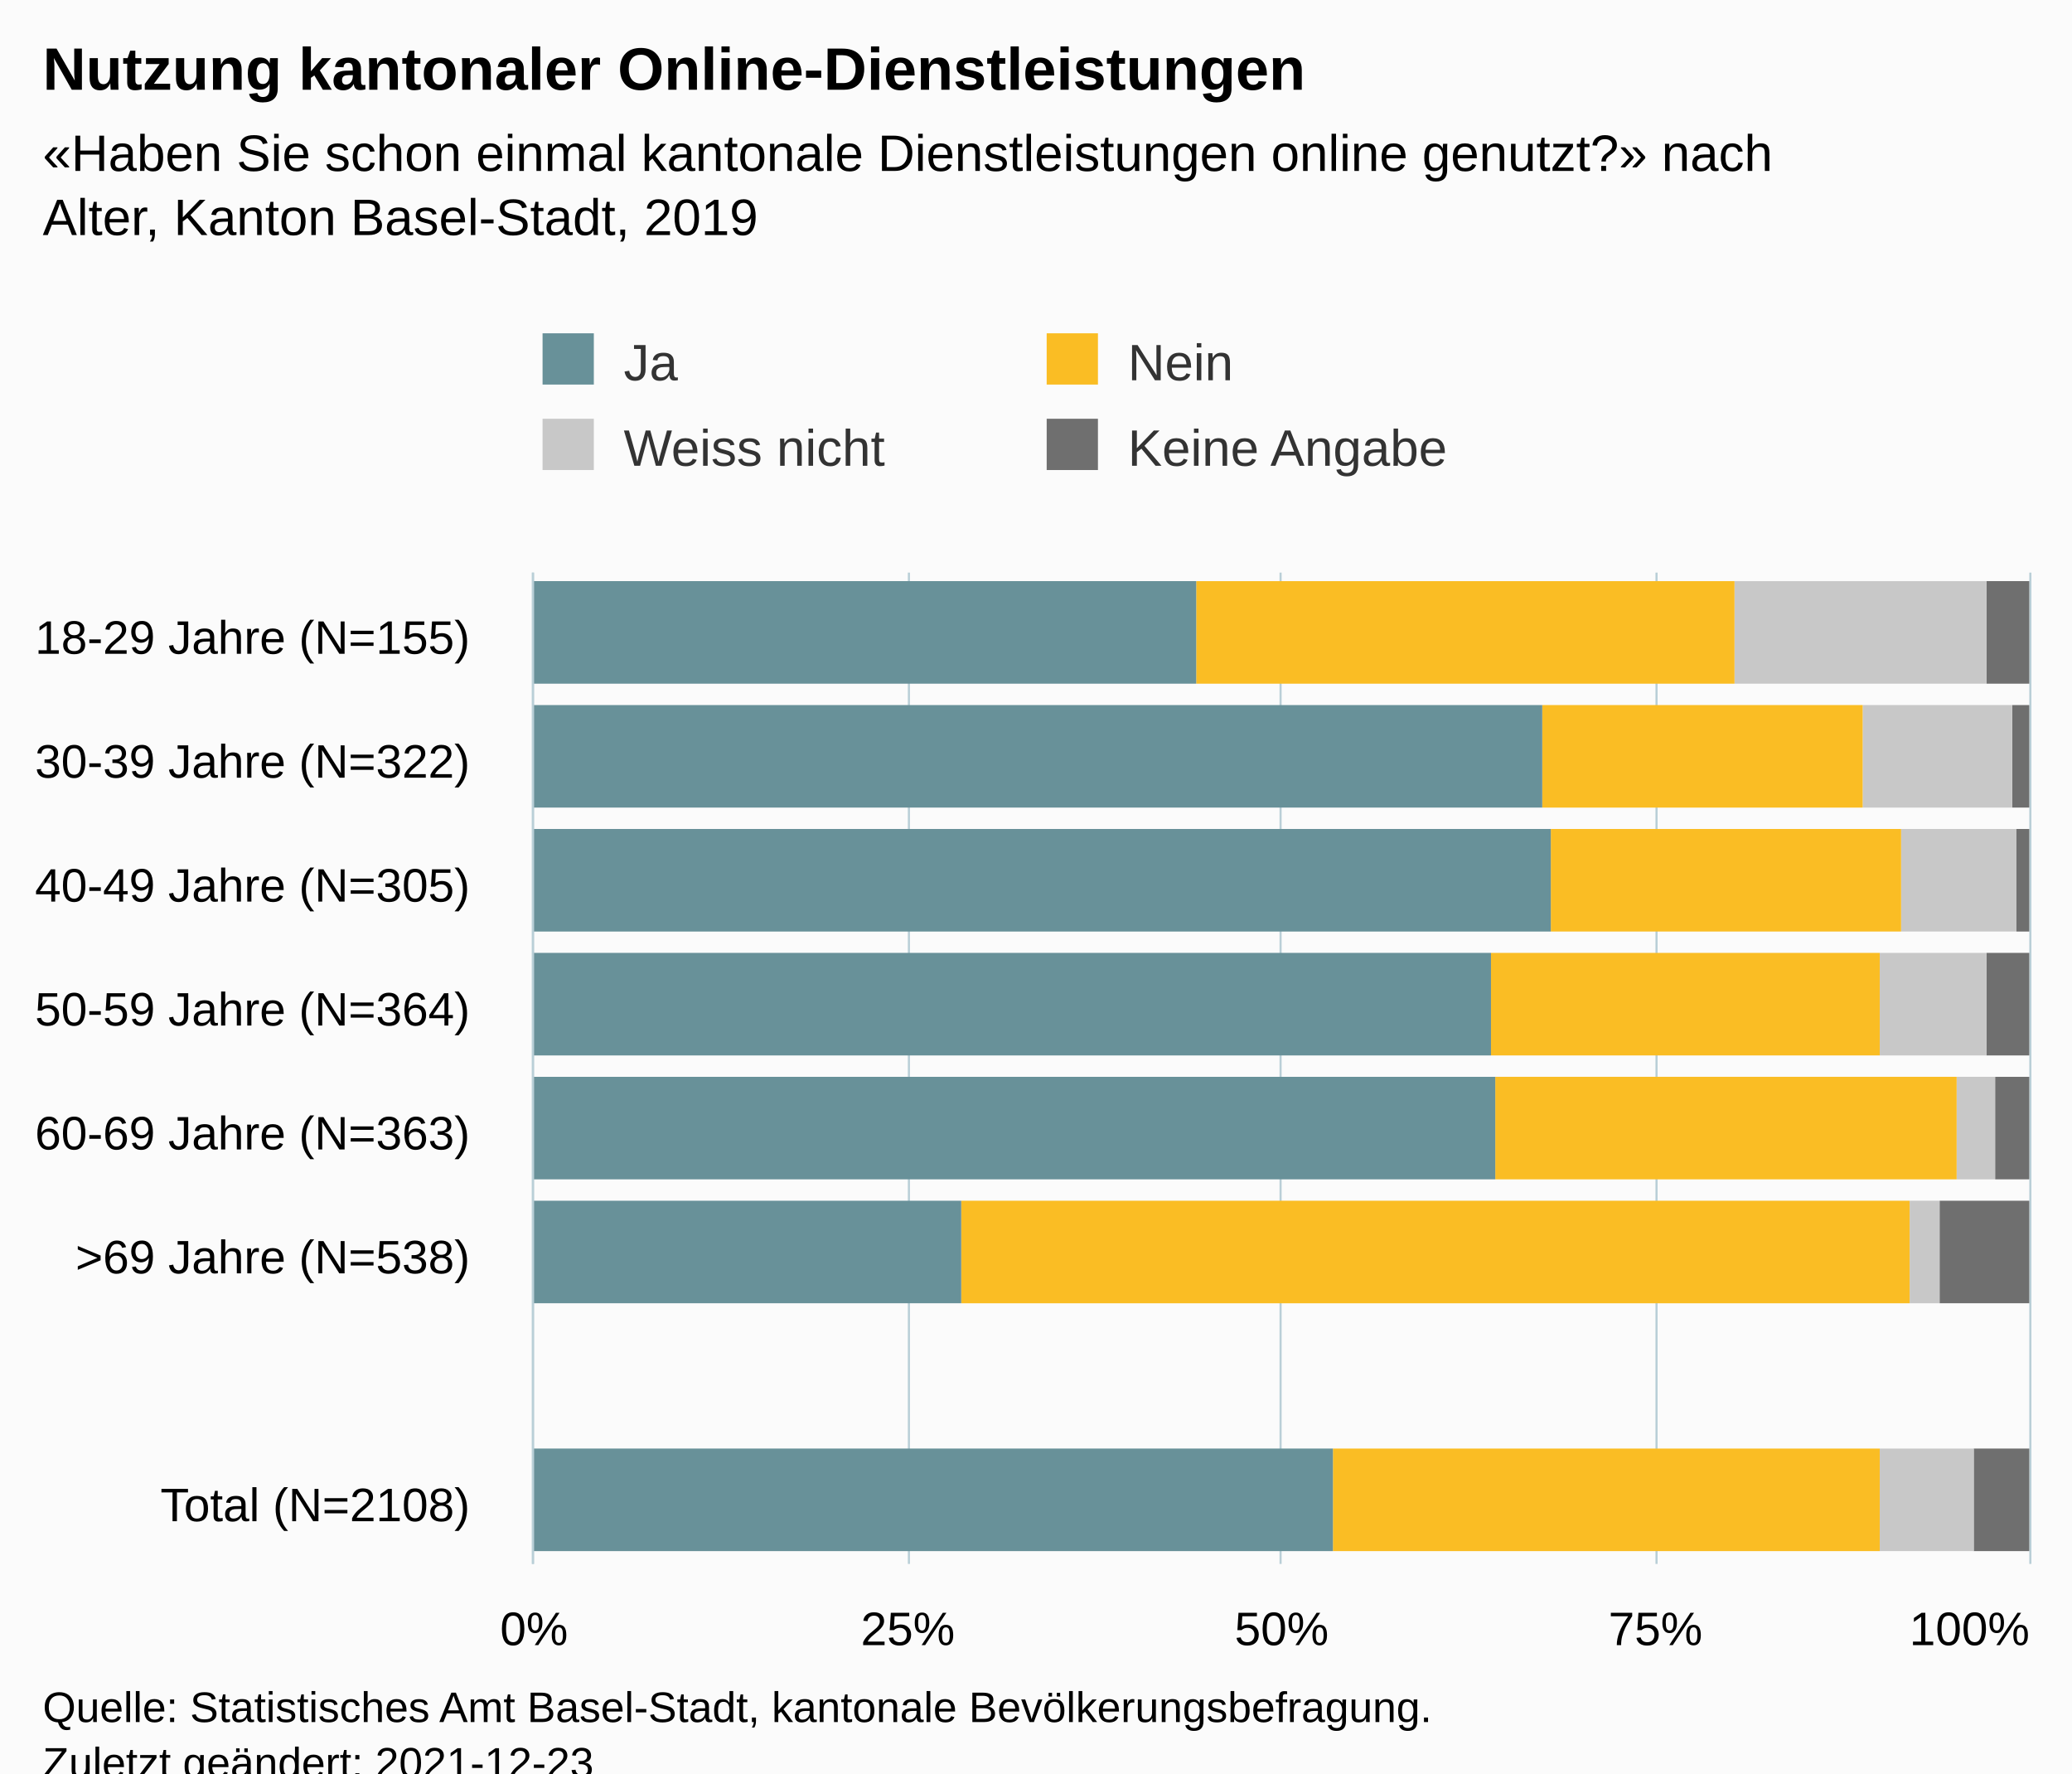
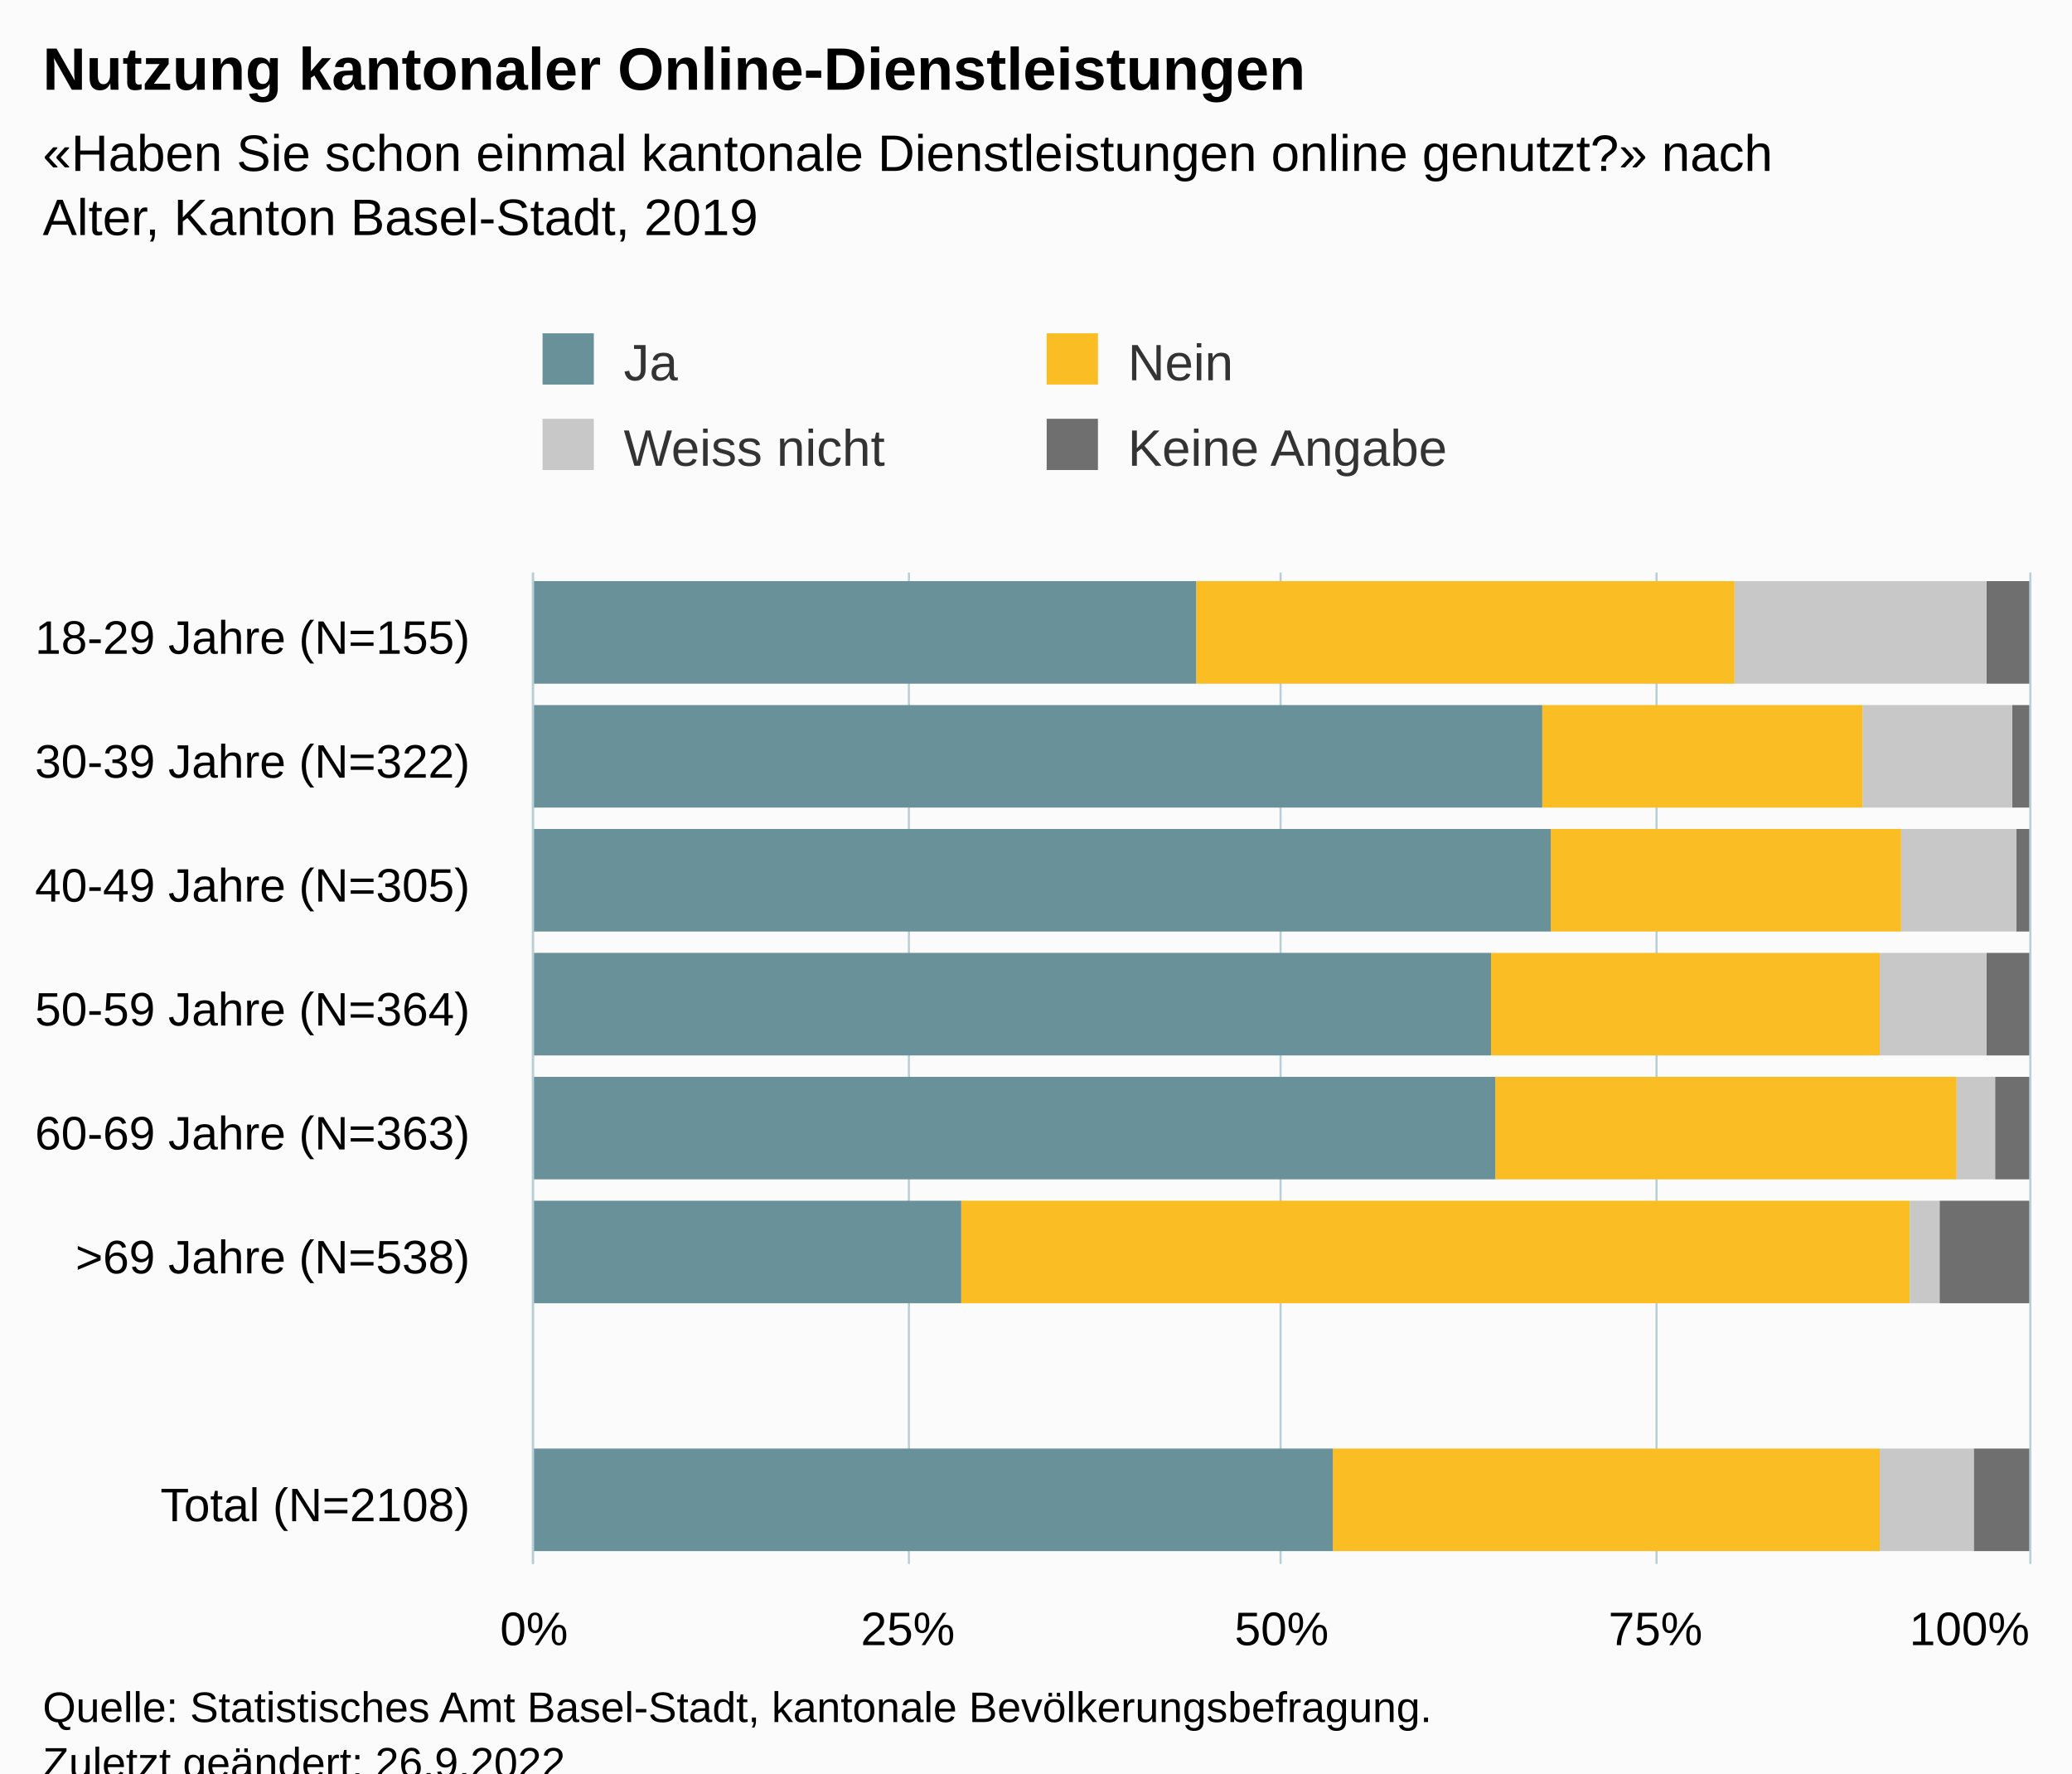
<svg xmlns="http://www.w3.org/2000/svg" version="1.1" class="highcharts-root" style="font-family:Arial;font-size:12px;" viewBox="0 0 485 415">
  <defs>
-     <clipPath id="highcharts-bzlaqeh-39-">
+     <clipPath id="highcharts-kqy7axo-39-">
      <rect x="0" y="0" width="232" height="350" fill="none" />
    </clipPath>
-     <clipPath id="highcharts-bzlaqeh-48-">
+     <clipPath id="highcharts-kqy7axo-48-">
      <rect x="0" y="0" width="232" height="350" fill="none" />
    </clipPath>
-     <clipPath id="highcharts-bzlaqeh-73-">
+     <clipPath id="highcharts-kqy7axo-73-">
      <rect x="125" y="134" width="350" height="232" fill="none" />
    </clipPath>
  </defs>
  <rect fill="#fbfbfb" class="highcharts-background" x="0" y="0" width="485" height="428" rx="0" ry="0" />
  <rect fill="none" class="highcharts-plot-background" x="125" y="134" width="350" height="232" />
  <g class="highcharts-pane-group" data-z-index="0" />
  <g class="highcharts-grid highcharts-xaxis-grid" data-z-index="1">
    <path fill="none" data-z-index="1" class="highcharts-grid-line" d="M 125 163.5 L 475 163.5" opacity="1" />
    <path fill="none" data-z-index="1" class="highcharts-grid-line" d="M 125 192.5 L 475 192.5" opacity="1" />
    <path fill="none" data-z-index="1" class="highcharts-grid-line" d="M 125 221.5 L 475 221.5" opacity="1" />
    <path fill="none" data-z-index="1" class="highcharts-grid-line" d="M 125 250.5 L 475 250.5" opacity="1" />
    <path fill="none" data-z-index="1" class="highcharts-grid-line" d="M 125 279.5 L 475 279.5" opacity="1" />
    <path fill="none" data-z-index="1" class="highcharts-grid-line" d="M 125 308.5 L 475 308.5" opacity="1" />
    <path fill="none" data-z-index="1" class="highcharts-grid-line" d="M 125 337.5 L 475 337.5" opacity="1" />
    <path fill="none" data-z-index="1" class="highcharts-grid-line" d="M 125 366.5 L 475 366.5" opacity="1" />
    <path fill="none" data-z-index="1" class="highcharts-grid-line" d="M 125 134.5 L 475 134.5" opacity="1" />
  </g>
  <g class="highcharts-grid highcharts-yaxis-grid" data-z-index="1">
    <path fill="none" stroke="#B9CFD7" stroke-width="0.5" data-z-index="1" class="highcharts-grid-line" d="M 124.75 134 L 124.75 366" opacity="1" />
    <path fill="none" stroke="#B9CFD7" stroke-width="0.5" data-z-index="1" class="highcharts-grid-line" d="M 212.75 134 L 212.75 366" opacity="1" />
    <path fill="none" stroke="#B9CFD7" stroke-width="0.5" data-z-index="1" class="highcharts-grid-line" d="M 299.75 134 L 299.75 366" opacity="1" />
    <path fill="none" stroke="#B9CFD7" stroke-width="0.5" data-z-index="1" class="highcharts-grid-line" d="M 387.75 134 L 387.75 366" opacity="1" />
    <path fill="none" stroke="#B9CFD7" stroke-width="0.5" data-z-index="1" class="highcharts-grid-line" d="M 475.25 134 L 475.25 366" opacity="1" />
  </g>
  <rect fill="none" class="highcharts-plot-border" data-z-index="1" x="125" y="134" width="350" height="232" />
  <g class="highcharts-axis highcharts-xaxis" data-z-index="2">
    <path fill="none" class="highcharts-axis-line" stroke="#B9CFD7" stroke-width="0.5" data-z-index="7" d="M 124.75 134 L 124.75 366" />
  </g>
  <g class="highcharts-axis highcharts-yaxis" data-z-index="2">
    <path fill="none" class="highcharts-axis-line" data-z-index="7" d="M 125 366 L 475 366" />
  </g>
  <g class="highcharts-series-group" data-z-index="3">
-     <g class="highcharts-series highcharts-series-0 highcharts-column-series" data-z-index="0.1" opacity="1" transform="translate(475,366) rotate(90) scale(-1,1) scale(1 1)" clip-path="url(#highcharts-bzlaqeh-48-)">
+     <g class="highcharts-series highcharts-series-0 highcharts-column-series" data-z-index="0.1" opacity="1" transform="translate(475,366) rotate(90) scale(-1,1) scale(1 1)" clip-path="url(#highcharts-kqy7axo-48-)">
      <rect x="206" y="0" width="24" height="10" fill="#6F6F6F" opacity="1" class="highcharts-point" />
      <rect x="177" y="0" width="24" height="4" fill="#6F6F6F" opacity="1" class="highcharts-point" />
      <rect x="148" y="0" width="24" height="3" fill="#6F6F6F" opacity="1" class="highcharts-point" />
      <rect x="119" y="0" width="24" height="10" fill="#6F6F6F" opacity="1" class="highcharts-point" />
      <rect x="90" y="0" width="24" height="8" fill="#6F6F6F" opacity="1" class="highcharts-point" />
      <rect x="61" y="0" width="24" height="21" fill="#6F6F6F" opacity="1" class="highcharts-point" />
      <rect x="3" y="0" width="24" height="13" fill="#6F6F6F" opacity="1" class="highcharts-point" />
    </g>
    <g class="highcharts-markers highcharts-series-0 highcharts-column-series" data-z-index="0.1" opacity="1" transform="translate(475,366) rotate(90) scale(-1,1) scale(1 1)" clip-path="none" />
-     <g class="highcharts-series highcharts-series-1 highcharts-column-series" data-z-index="0.1" opacity="1" transform="translate(475,366) rotate(90) scale(-1,1) scale(1 1)" clip-path="url(#highcharts-bzlaqeh-48-)">
+     <g class="highcharts-series highcharts-series-1 highcharts-column-series" data-z-index="0.1" opacity="1" transform="translate(475,366) rotate(90) scale(-1,1) scale(1 1)" clip-path="url(#highcharts-kqy7axo-48-)">
      <rect x="206" y="10" width="24" height="59" fill="#C8C8C8" opacity="1" class="highcharts-point" />
      <rect x="177" y="4" width="24" height="35" fill="#C8C8C8" opacity="1" class="highcharts-point" />
      <rect x="148" y="3" width="24" height="27" fill="#C8C8C8" opacity="1" class="highcharts-point" />
      <rect x="119" y="10" width="24" height="25" fill="#C8C8C8" opacity="1" class="highcharts-point" />
      <rect x="90" y="8" width="24" height="9" fill="#C8C8C8" opacity="1" class="highcharts-point" />
      <rect x="61" y="21" width="24" height="7" fill="#C8C8C8" opacity="1" class="highcharts-point" />
      <rect x="3" y="13" width="24" height="22" fill="#C8C8C8" opacity="1" class="highcharts-point" />
    </g>
    <g class="highcharts-markers highcharts-series-1 highcharts-column-series" data-z-index="0.1" opacity="1" transform="translate(475,366) rotate(90) scale(-1,1) scale(1 1)" clip-path="none" />
-     <g class="highcharts-series highcharts-series-2 highcharts-column-series" data-z-index="0.1" opacity="1" transform="translate(475,366) rotate(90) scale(-1,1) scale(1 1)" clip-path="url(#highcharts-bzlaqeh-48-)">
+     <g class="highcharts-series highcharts-series-2 highcharts-column-series" data-z-index="0.1" opacity="1" transform="translate(475,366) rotate(90) scale(-1,1) scale(1 1)" clip-path="url(#highcharts-kqy7axo-48-)">
      <rect x="206" y="69" width="24" height="126" fill="#FABD24" opacity="1" class="highcharts-point" />
      <rect x="177" y="39" width="24" height="75" fill="#FABD24" opacity="1" class="highcharts-point" />
      <rect x="148" y="30" width="24" height="82" fill="#FABD24" opacity="1" class="highcharts-point" />
      <rect x="119" y="35" width="24" height="91" fill="#FABD24" opacity="1" class="highcharts-point" />
      <rect x="90" y="17" width="24" height="108" fill="#FABD24" opacity="1" class="highcharts-point" />
      <rect x="61" y="28" width="24" height="222" fill="#FABD24" opacity="1" class="highcharts-point" />
      <rect x="3" y="35" width="24" height="128" fill="#FABD24" opacity="1" class="highcharts-point" />
    </g>
    <g class="highcharts-markers highcharts-series-2 highcharts-column-series" data-z-index="0.1" opacity="1" transform="translate(475,366) rotate(90) scale(-1,1) scale(1 1)" clip-path="none" />
-     <g class="highcharts-series highcharts-series-3 highcharts-column-series" data-z-index="0.1" opacity="1" transform="translate(475,366) rotate(90) scale(-1,1) scale(1 1)" clip-path="url(#highcharts-bzlaqeh-48-)">
+     <g class="highcharts-series highcharts-series-3 highcharts-column-series" data-z-index="0.1" opacity="1" transform="translate(475,366) rotate(90) scale(-1,1) scale(1 1)" clip-path="url(#highcharts-kqy7axo-48-)">
      <rect x="206" y="195" width="24" height="156" fill="#689199" opacity="1" class="highcharts-point" />
      <rect x="177" y="114" width="24" height="237" fill="#689199" opacity="1" class="highcharts-point" />
      <rect x="148" y="112" width="24" height="239" fill="#689199" opacity="1" class="highcharts-point" />
      <rect x="119" y="126" width="24" height="225" fill="#689199" opacity="1" class="highcharts-point" />
      <rect x="90" y="125" width="24" height="226" fill="#689199" opacity="1" class="highcharts-point" />
      <rect x="61" y="250" width="24" height="101" fill="#689199" opacity="1" class="highcharts-point" />
      <rect x="3" y="163" width="24" height="188" fill="#689199" opacity="1" class="highcharts-point" />
    </g>
    <g class="highcharts-markers highcharts-series-3 highcharts-column-series" data-z-index="0.1" opacity="1" transform="translate(475,366) rotate(90) scale(-1,1) scale(1 1)" clip-path="none" />
  </g>
  <text x="10" text-anchor="start" class="highcharts-title" data-z-index="4" style="color:#000000;font-size:14px;font-weight:bold;fill:#000000;" y="21">
    <tspan>Nutzung kantonaler Online-Dienstleistungen</tspan>
  </text>
  <text x="10" text-anchor="start" class="highcharts-subtitle" data-z-index="4" style="color:#000000;font-size:12px;fill:#000000;" y="40">
    <tspan>«Haben Sie schon einmal kantonale Dienstleistungen online genutzt?» nach</tspan>
    <tspan dy="15" x="10">Alter, Kanton Basel-Stadt, 2019</tspan>
  </text>
  <text x="10" text-anchor="start" class="highcharts-caption" data-z-index="4" style="color:#666666;fill:#666666;" y="400" />
  <g class="highcharts-legend" data-z-index="7" transform="translate(117,71)">
    <rect fill="none" class="highcharts-legend-box" rx="0" ry="0" x="0" y="0" width="232" height="51" visibility="visible" />
    <g data-z-index="1">
      <g>
        <g class="highcharts-legend-item highcharts-column-series highcharts-color-undefined highcharts-series-3" data-z-index="1" transform="translate(8,3)">
          <text x="21" style="color:#333333;cursor:pointer;font-size:12px;font-weight:normal;fill:#333333;" text-anchor="start" data-z-index="2" y="15">
            <tspan>Ja</tspan>
          </text>
          <rect x="2" y="4" width="12" height="12" fill="#689199" class="highcharts-point" data-z-index="3" />
        </g>
        <g class="highcharts-legend-item highcharts-column-series highcharts-color-undefined highcharts-series-2" data-z-index="1" transform="translate(126,3)">
          <text x="21" y="15" style="color:#333333;cursor:pointer;font-size:12px;font-weight:normal;fill:#333333;" text-anchor="start" data-z-index="2">
            <tspan>Nein</tspan>
          </text>
          <rect x="2" y="4" width="12" height="12" fill="#FABD24" class="highcharts-point" data-z-index="3" />
        </g>
        <g class="highcharts-legend-item highcharts-column-series highcharts-color-undefined highcharts-series-1" data-z-index="1" transform="translate(8,23)">
          <text x="21" y="15" style="color:#333333;cursor:pointer;font-size:12px;font-weight:normal;fill:#333333;" text-anchor="start" data-z-index="2">
            <tspan>Weiss nicht</tspan>
          </text>
          <rect x="2" y="4" width="12" height="12" fill="#C8C8C8" class="highcharts-point" data-z-index="3" />
        </g>
        <g class="highcharts-legend-item highcharts-column-series highcharts-color-undefined highcharts-series-0" data-z-index="1" transform="translate(126,23)">
          <text x="21" y="15" style="color:#333333;cursor:pointer;font-size:12px;font-weight:normal;fill:#333333;" text-anchor="start" data-z-index="2">
            <tspan>Keine Angabe</tspan>
          </text>
          <rect x="2" y="4" width="12" height="12" fill="#6F6F6F" class="highcharts-point" data-z-index="3" />
        </g>
      </g>
    </g>
  </g>
  <g class="highcharts-axis-labels highcharts-xaxis-labels" data-z-index="7">
    <text x="110" style="color:#000000;cursor:default;font-size:11px;white-space:nowrap;fill:#000000;" text-anchor="end" transform="translate(0,0)" y="153" opacity="1">
      <tspan>18-29 Jahre (N=155)</tspan>
    </text>
    <text x="110" style="color:#000000;cursor:default;font-size:11px;white-space:nowrap;fill:#000000;" text-anchor="end" transform="translate(0,0)" y="182" opacity="1">
      <tspan>30-39 Jahre (N=322)</tspan>
    </text>
    <text x="110" style="color:#000000;cursor:default;font-size:11px;white-space:nowrap;fill:#000000;" text-anchor="end" transform="translate(0,0)" y="211" opacity="1">
      <tspan>40-49 Jahre (N=305)</tspan>
    </text>
    <text x="110" style="color:#000000;cursor:default;font-size:11px;white-space:nowrap;fill:#000000;" text-anchor="end" transform="translate(0,0)" y="240" opacity="1">
      <tspan>50-59 Jahre (N=364)</tspan>
    </text>
    <text x="110" style="color:#000000;cursor:default;font-size:11px;white-space:nowrap;fill:#000000;" text-anchor="end" transform="translate(0,0)" y="269" opacity="1">
      <tspan>60-69 Jahre (N=363)</tspan>
    </text>
    <text x="110" style="color:#000000;cursor:default;font-size:11px;white-space:nowrap;fill:#000000;" text-anchor="end" transform="translate(0,0)" y="298" opacity="1">
      <tspan>&gt;69 Jahre (N=538)</tspan>
    </text>
    <text x="110" style="color:#000000;cursor:default;font-size:11px;white-space:nowrap;fill:#000000;" text-anchor="end" transform="translate(0,0)" y="334" opacity="1" />
    <text x="110" style="color:#000000;cursor:default;font-size:11px;white-space:nowrap;fill:#000000;" text-anchor="end" transform="translate(0,0)" y="356" opacity="1">
      <tspan>Total (N=2108)</tspan>
    </text>
  </g>
  <g class="highcharts-axis-labels highcharts-yaxis-labels" data-z-index="7">
    <text x="125" style="color:#000000;cursor:default;font-size:11px;white-space:nowrap;fill:#000000;" text-anchor="middle" transform="translate(0,0)" y="385" opacity="1">0%</text>
    <text x="212.5" style="color:#000000;cursor:default;font-size:11px;white-space:nowrap;fill:#000000;" text-anchor="middle" transform="translate(0,0)" y="385" opacity="1">25%</text>
    <text x="300" style="color:#000000;cursor:default;font-size:11px;white-space:nowrap;fill:#000000;" text-anchor="middle" transform="translate(0,0)" y="385" opacity="1">50%</text>
    <text x="387.5" style="color:#000000;cursor:default;font-size:11px;white-space:nowrap;fill:#000000;" text-anchor="middle" transform="translate(0,0)" y="385" opacity="1">75%</text>
    <text x="461" style="color:#000000;cursor:default;font-size:11px;white-space:nowrap;fill:#000000;" text-anchor="middle" transform="translate(0,0)" y="385" opacity="1">100%</text>
  </g>
  <text x="10" class="highcharts-credits" text-anchor="start" data-z-index="8" style="cursor:default;color:#000000;font-size:10px;fill:#000000;" y="403">
    <tspan>Quelle: Statistisches Amt Basel-Stadt, kantonale Bevölkerungsbefragung.</tspan>
-     <tspan x="10" dy="13">Zuletzt geändert: 2021-12-23</tspan>
+     <tspan x="10" dy="13">Zuletzt geändert: 26.9.2022</tspan>
  </text>
-   <g class="highcharts-control-points" data-z-index="99" clip-path="url(#highcharts-bzlaqeh-73-)" />
+   <g class="highcharts-control-points" data-z-index="99" clip-path="url(#highcharts-kqy7axo-73-)" />
</svg>
